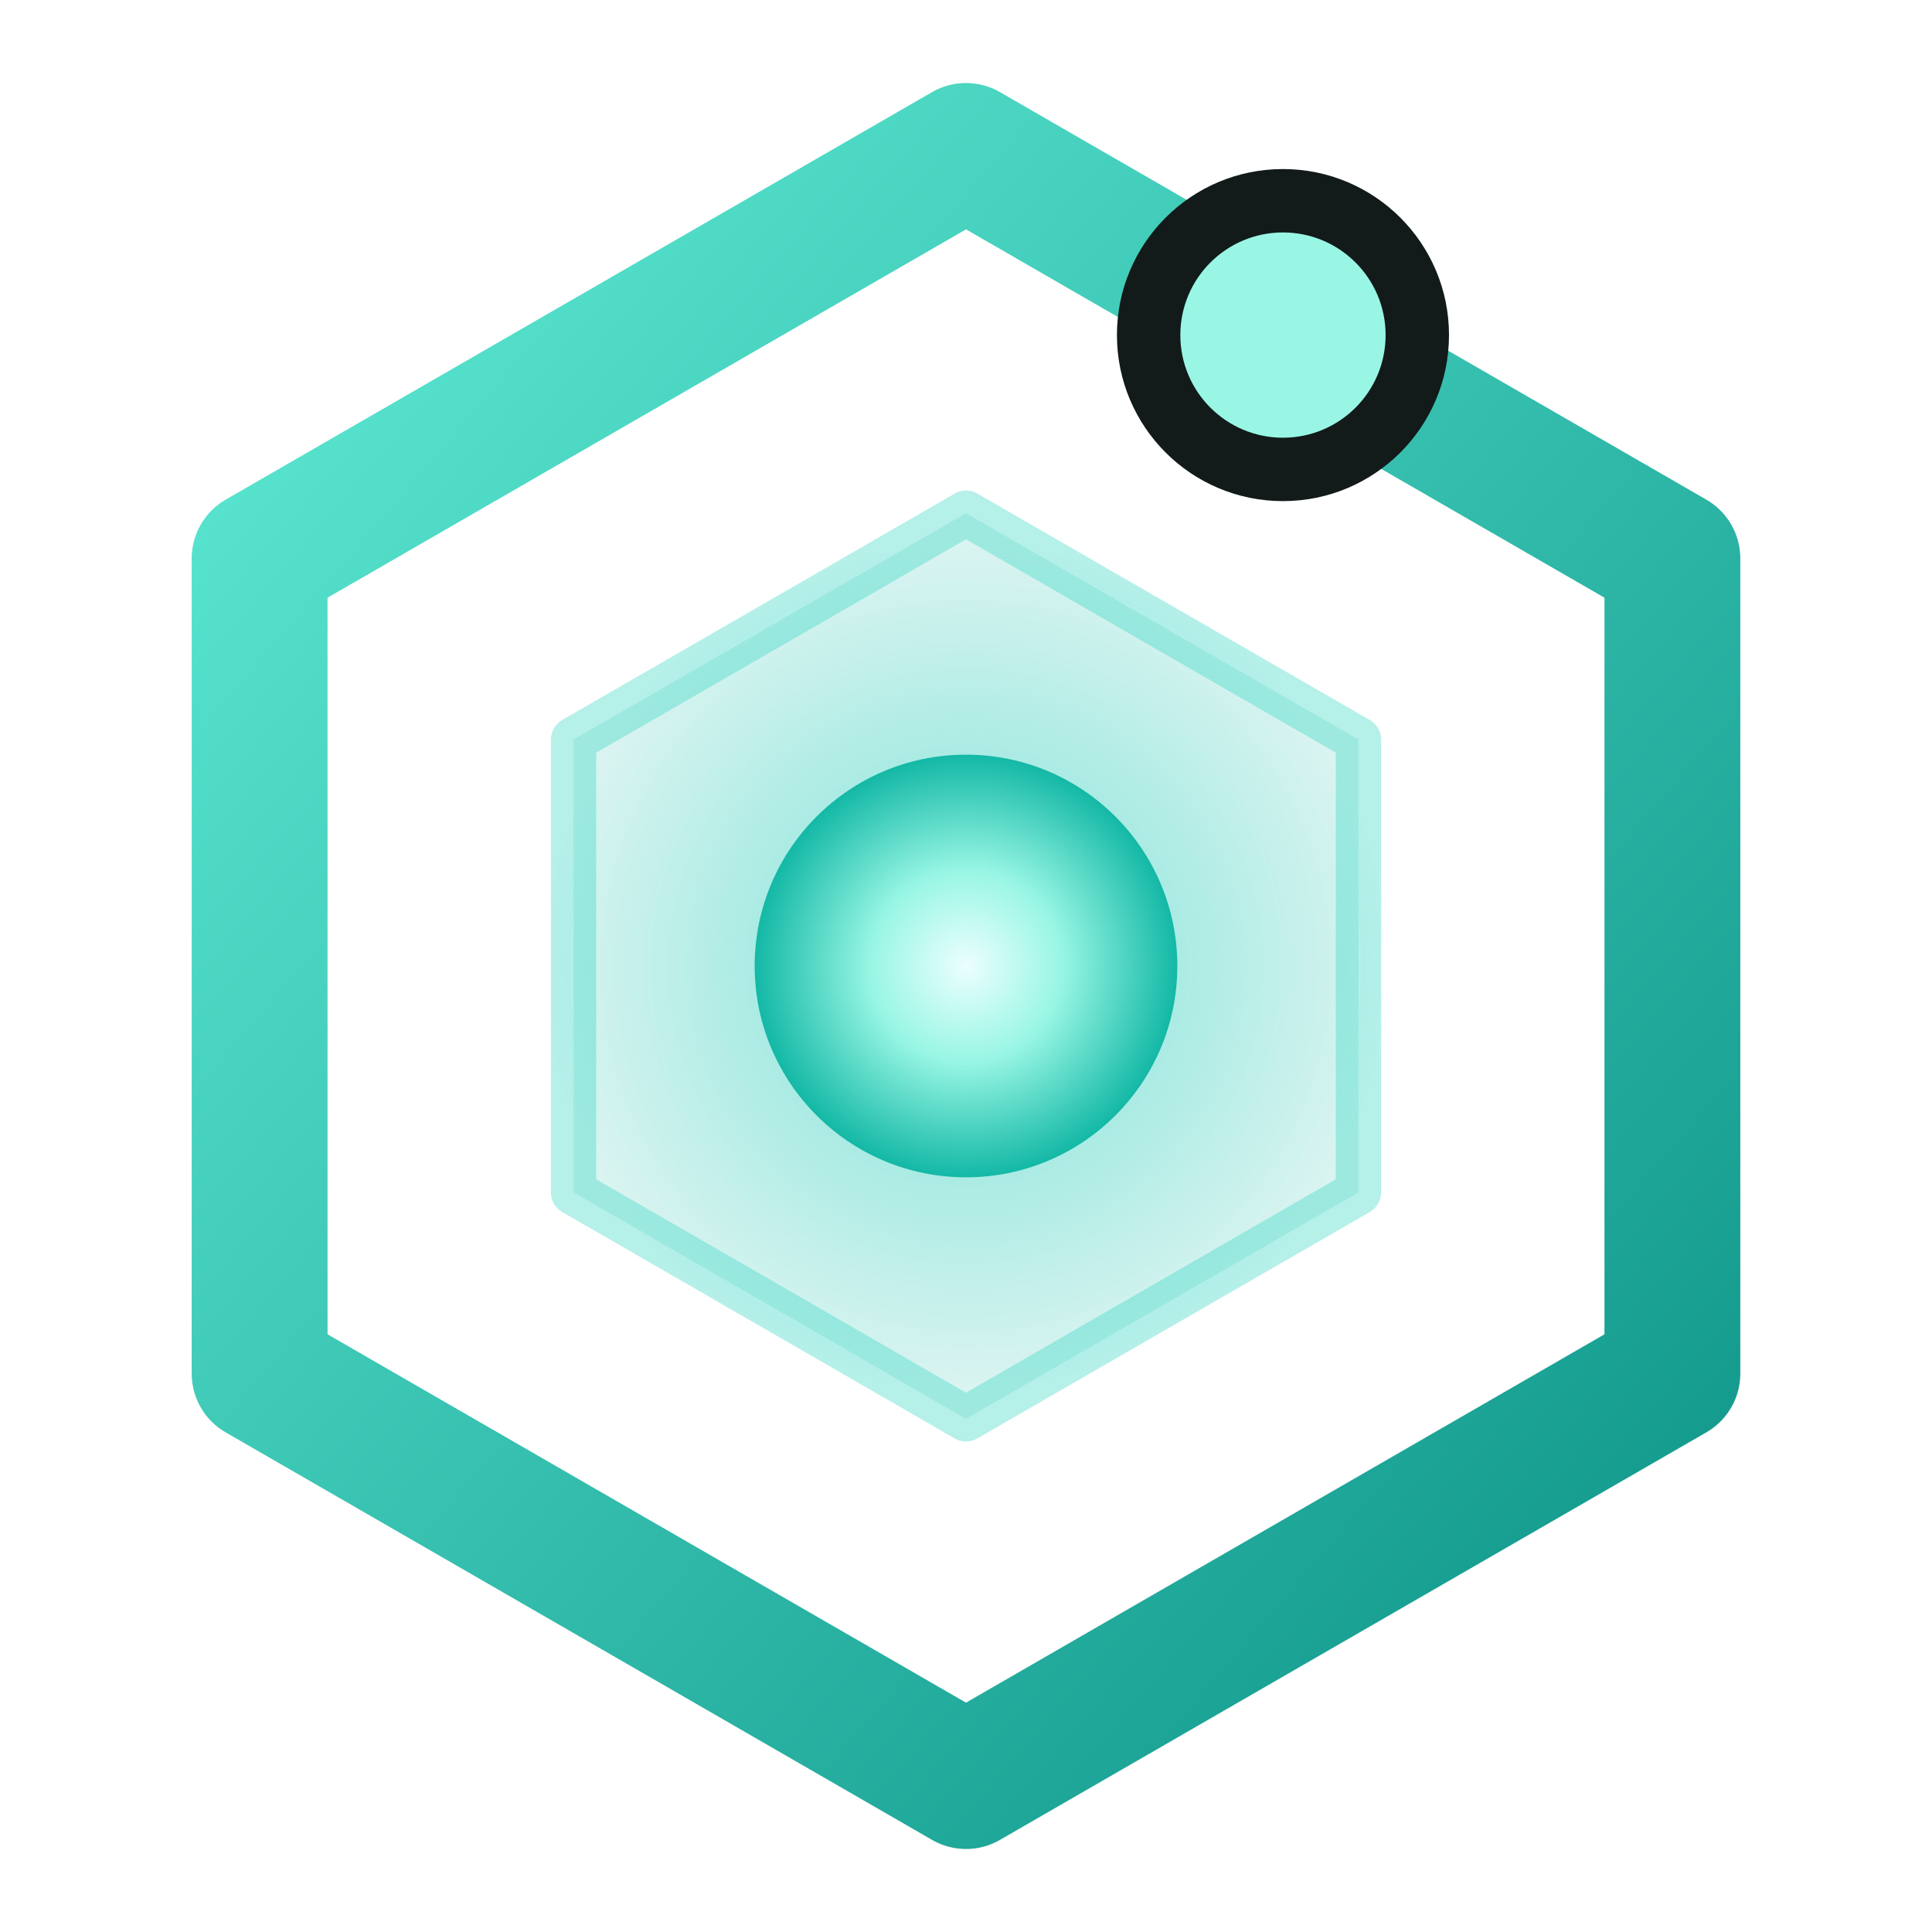
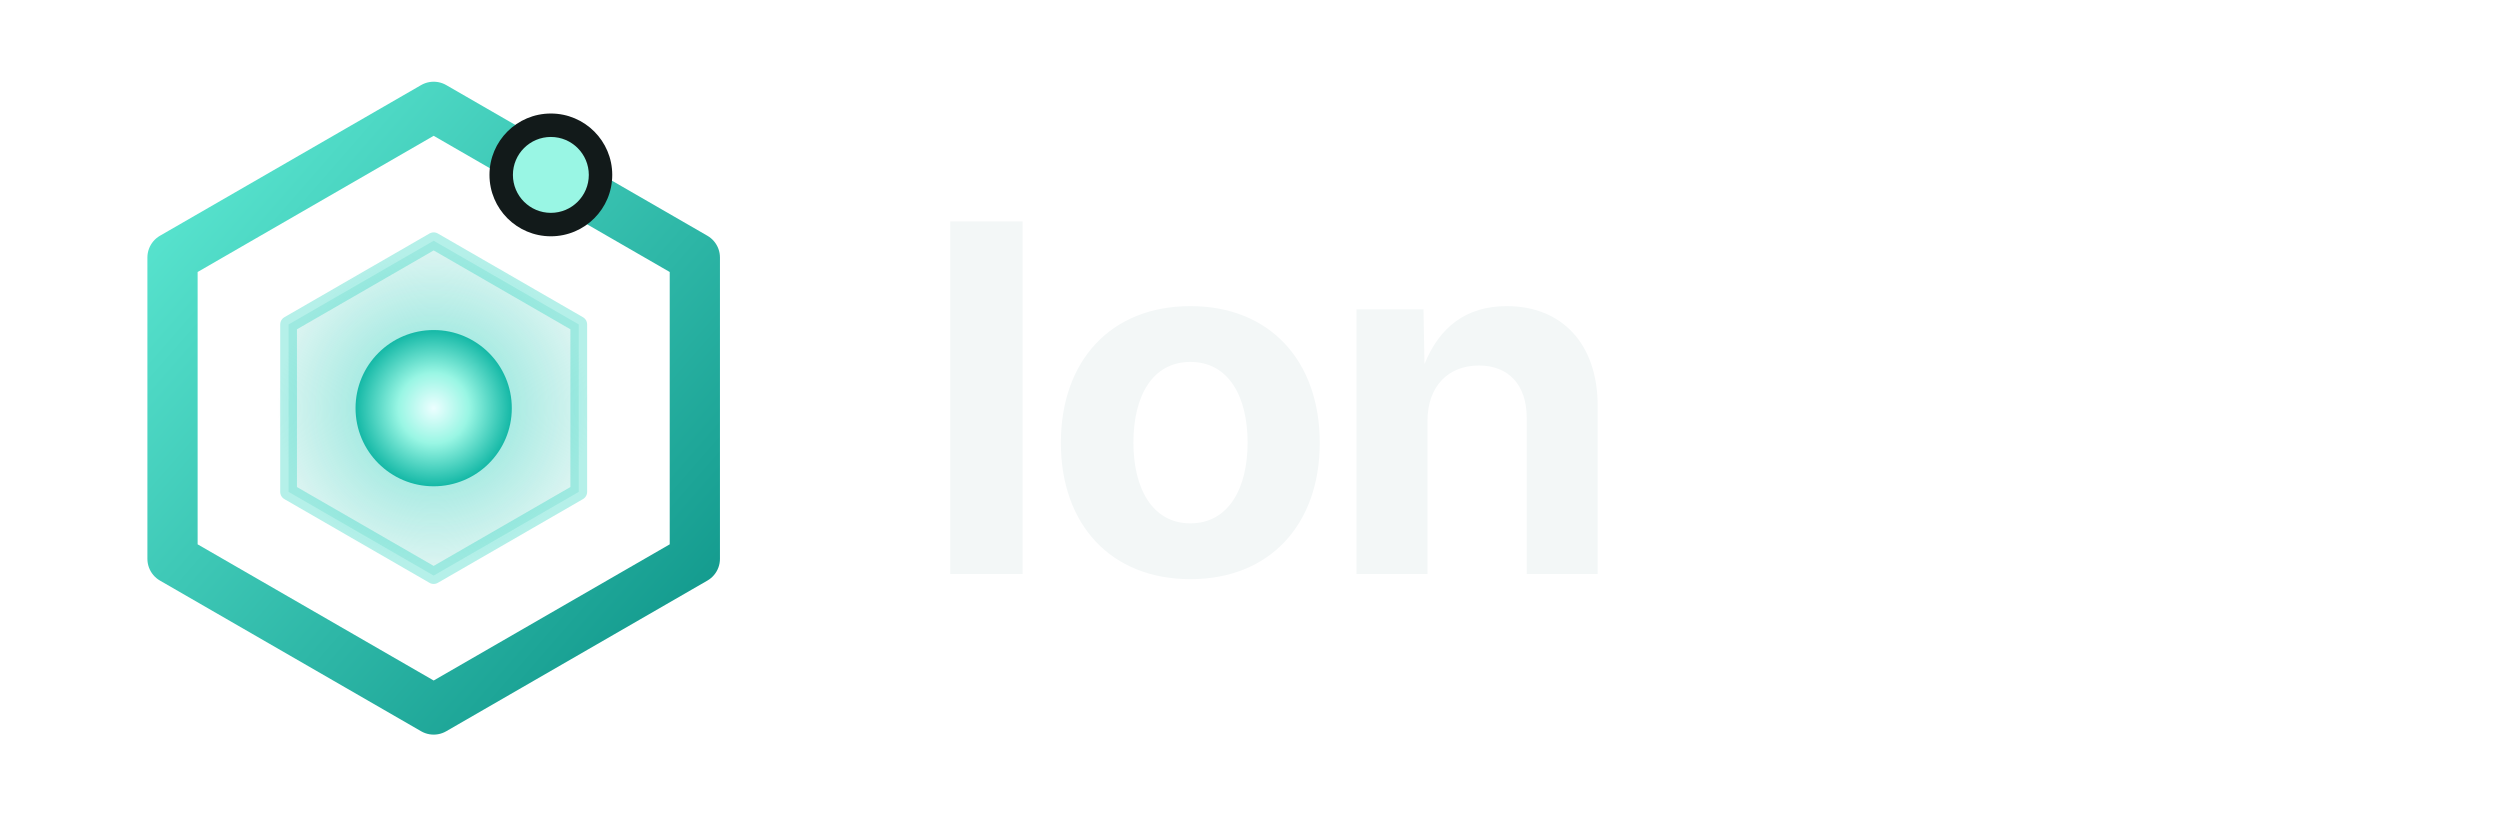
- <svg xmlns="http://www.w3.org/2000/svg" viewBox="0 0 64 64" width="64" height="64">
+ <svg xmlns="http://www.w3.org/2000/svg" viewBox="0 0 196 64" width="196" height="64">
  <defs>
    <linearGradient id="shell" x1="0" y1="0" x2="1" y2="1">
      <stop offset="0" stop-color="#5eead4" />
      <stop offset="1" stop-color="#0d9488" />
    </linearGradient>
    <radialGradient id="core">
      <stop offset="0" stop-color="#ecfeff" />
      <stop offset=".45" stop-color="#99f6e4" />
      <stop offset="1" stop-color="#14b8a6" />
    </radialGradient>
    <radialGradient id="glow">
      <stop offset="0" stop-color="#2dd4bf" stop-opacity=".55" />
      <stop offset="1" stop-color="#2dd4bf" stop-opacity="0" />
    </radialGradient>
  </defs>
-   <path d="M32.0 5.0 55.4 18.5 55.4 45.5 32.0 59.0 8.6 45.5 8.6 18.5Z" fill="none" stroke="url(#shell)" stroke-width="4.5" stroke-linejoin="round" />
-   <path d="M32.0 17.0 45.0 24.5 45.0 39.5 32.0 47.0 19.0 39.5 19.0 24.5Z" fill="#14b8a6" fill-opacity=".16" stroke="#2dd4bf" stroke-opacity=".35" stroke-width="1.5" stroke-linejoin="round" />
-   <circle cx="32" cy="32" r="14" fill="url(#glow)" />
-   <circle cx="32" cy="32" r="7" fill="url(#core)" />
-   <circle cx="42.5" cy="11.1" r="5.5" fill="#121a1a" />
-   <circle cx="42.5" cy="11.1" r="3.4" fill="#99f6e4" />
+   <g transform="translate(6 4) scale(0.875)">
+     <path d="M32.0 5.0 55.4 18.5 55.4 45.5 32.0 59.0 8.6 45.5 8.6 18.5Z" fill="none" stroke="url(#shell)" stroke-width="4.5" stroke-linejoin="round" />
+     <path d="M32.0 17.0 45.0 24.5 45.0 39.5 32.0 47.0 19.0 39.5 19.0 24.5Z" fill="#14b8a6" fill-opacity=".16" stroke="#2dd4bf" stroke-opacity=".35" stroke-width="1.5" stroke-linejoin="round" />
+     <circle cx="32" cy="32" r="14" fill="url(#glow)" />
+     <circle cx="32" cy="32" r="7" fill="url(#core)" />
+     <circle cx="42.5" cy="11.1" r="5.5" fill="#121a1a" />
+     <circle cx="42.5" cy="11.1" r="3.4" fill="#99f6e4" />
+   </g>
+   <text x="72" y="45" font-family="Inter Variable, Inter, Segoe UI, Helvetica, Arial, sans-serif" font-size="38" font-weight="700" letter-spacing="-1" fill="#f3f7f7">Ion</text>
</svg>
